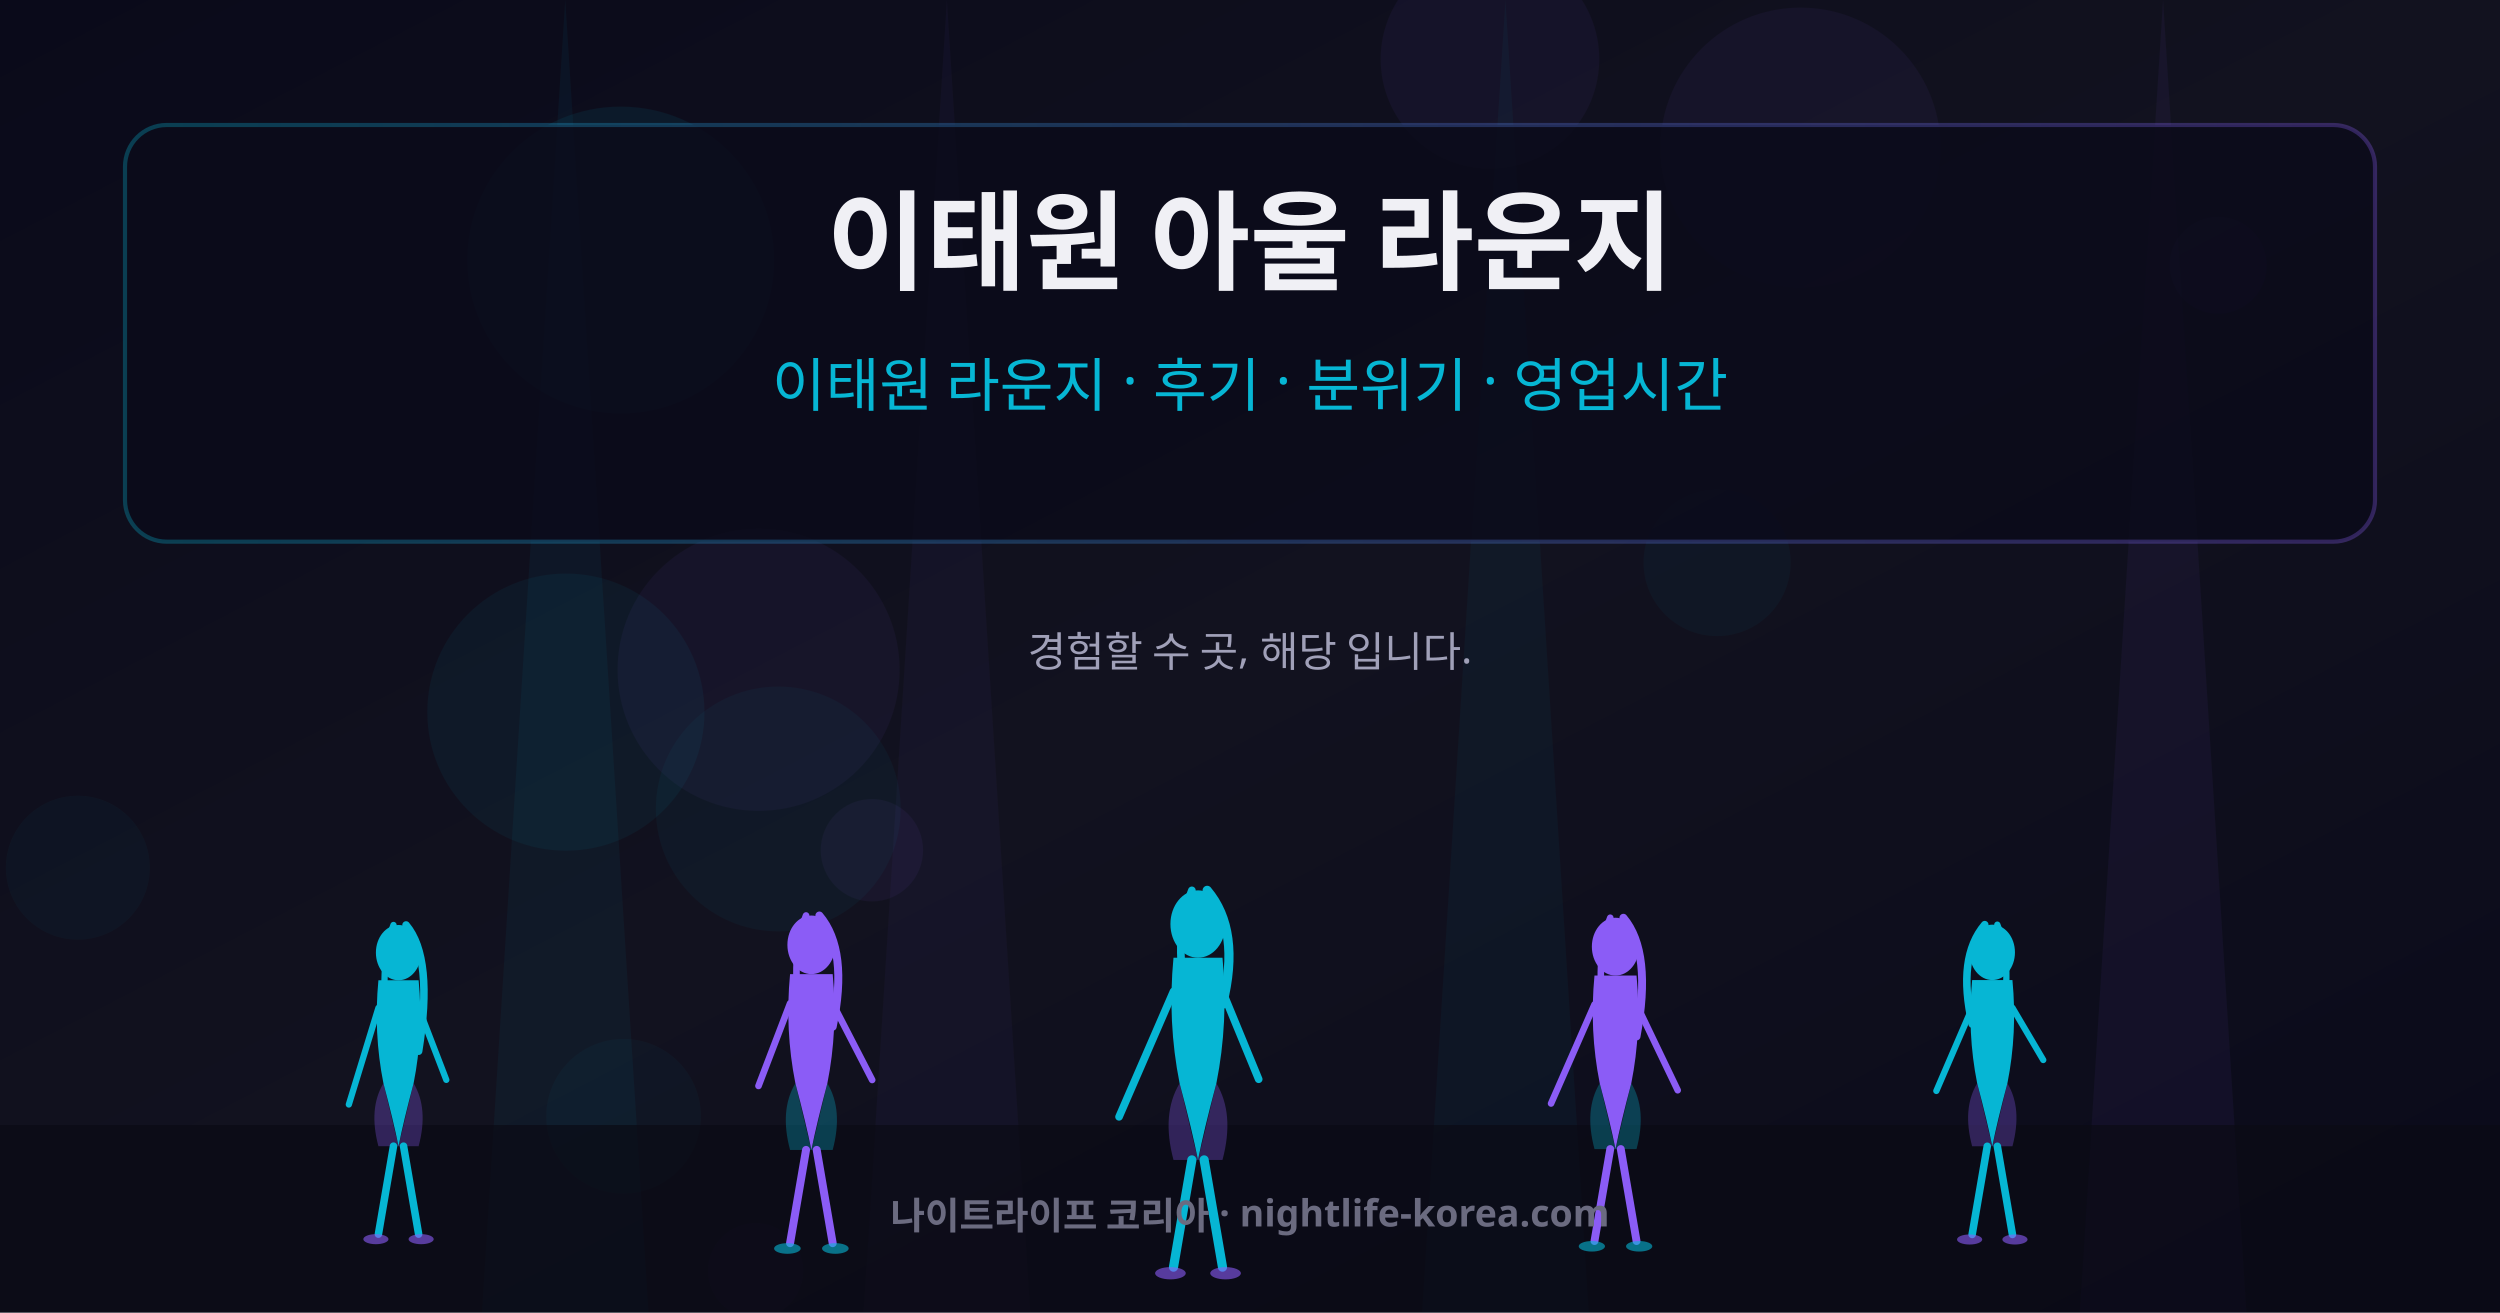
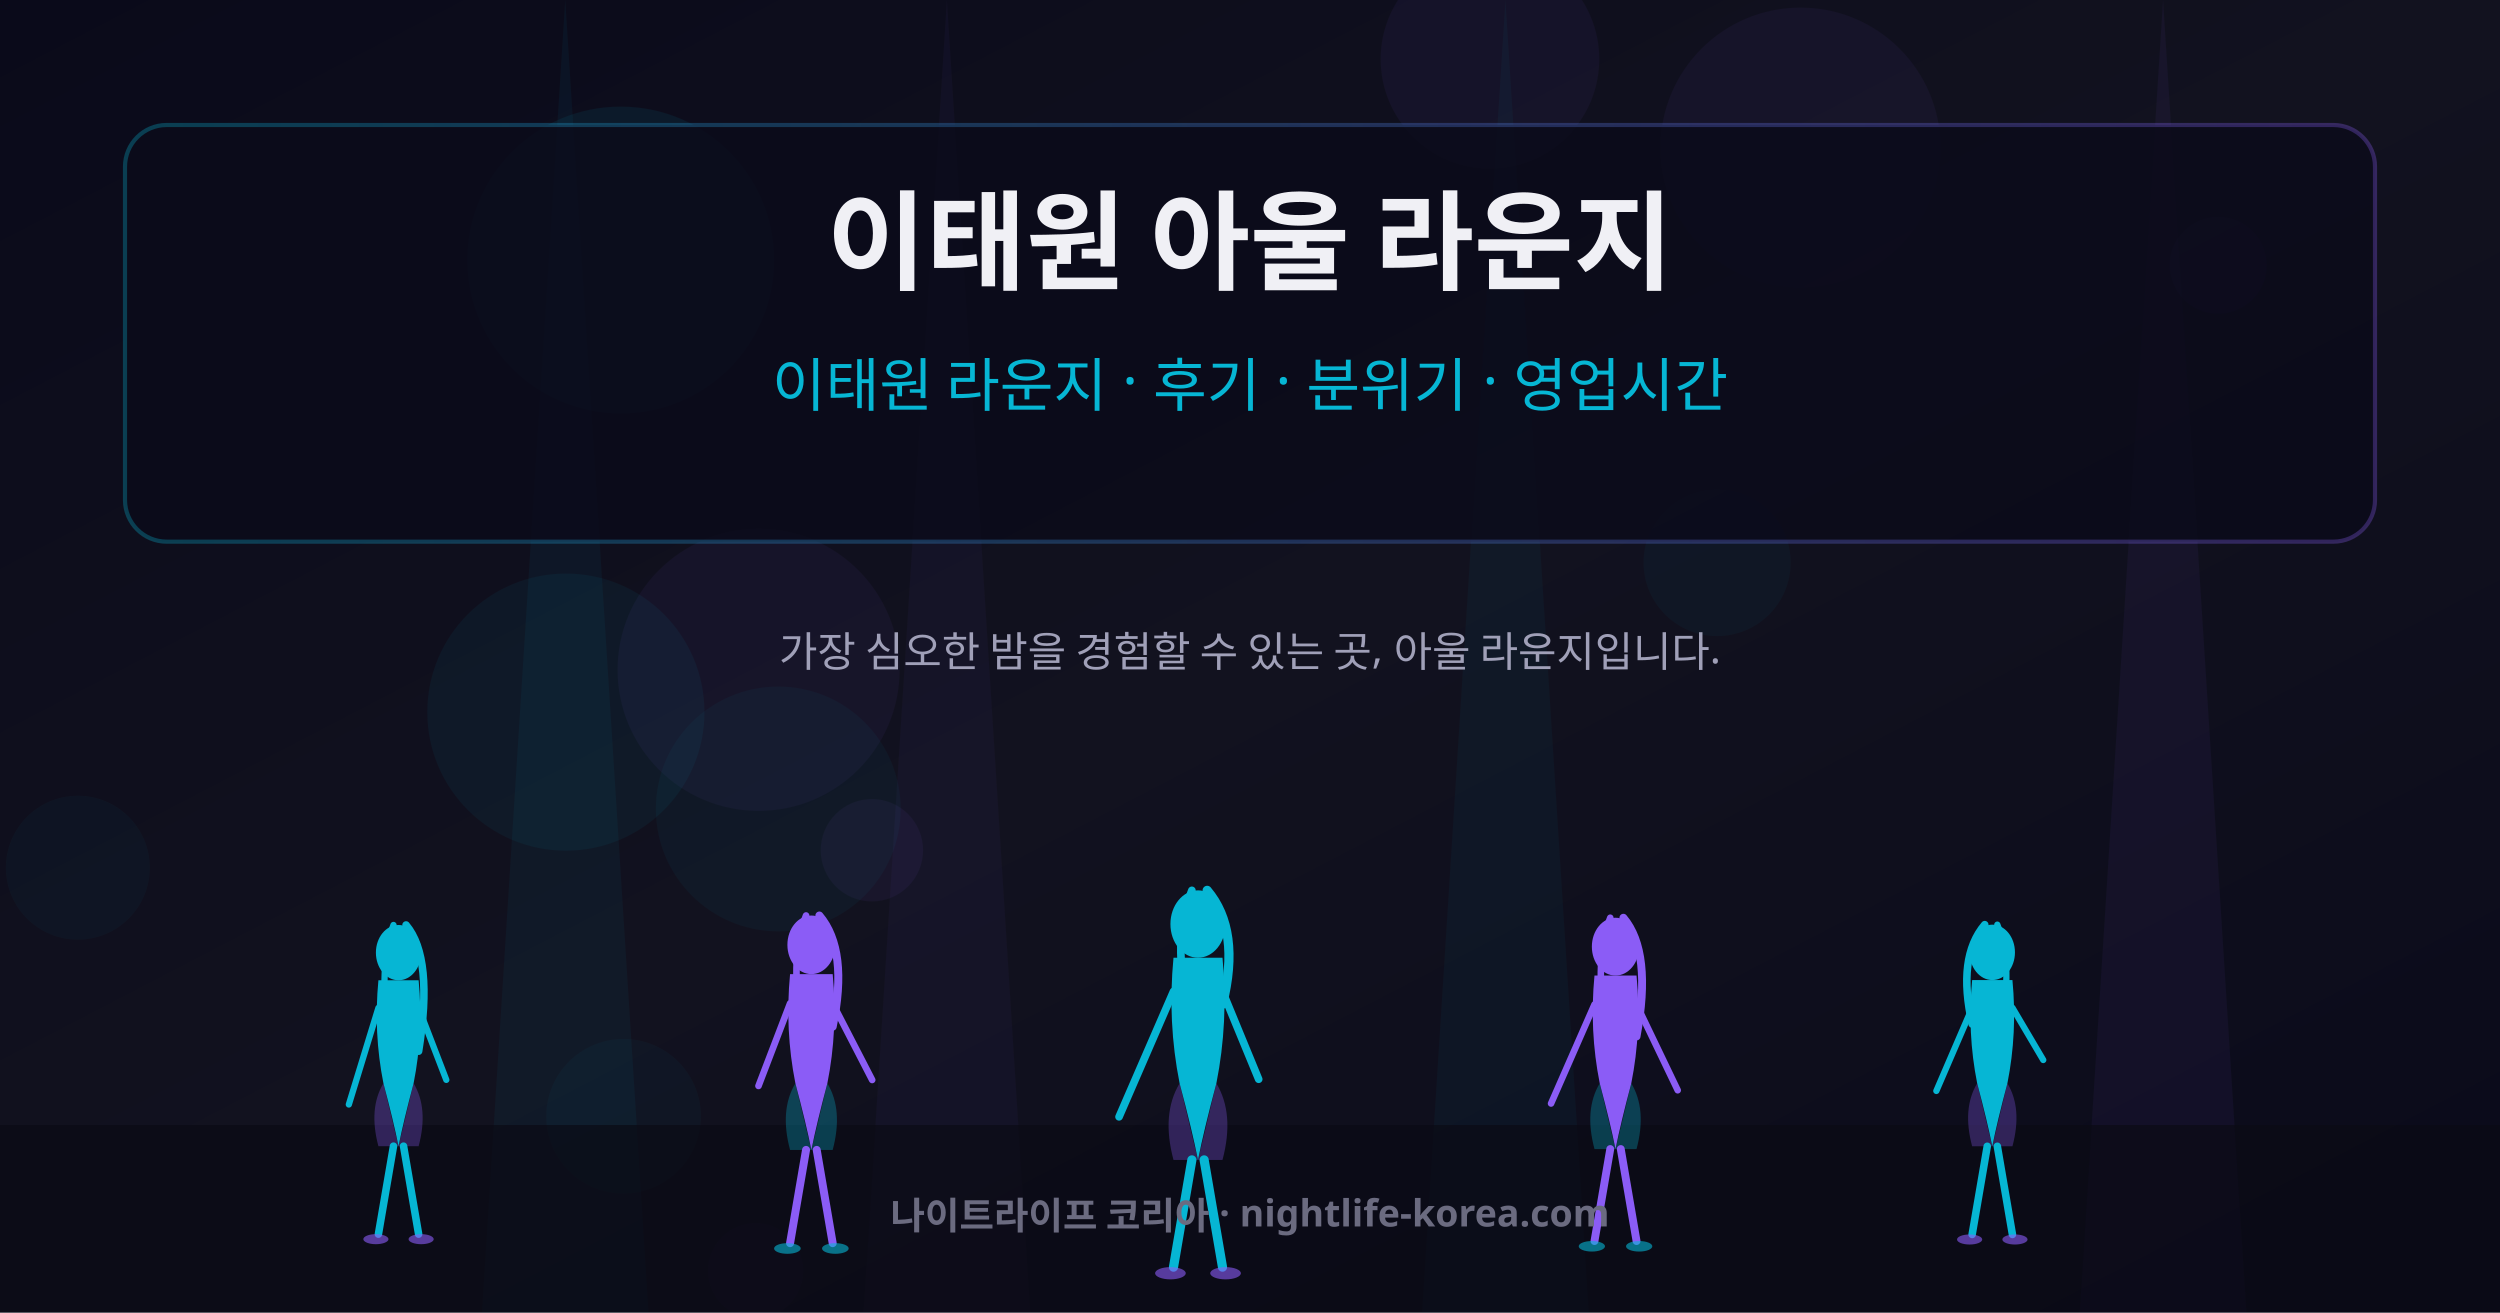
<svg xmlns="http://www.w3.org/2000/svg" viewBox="0 0 1200 630" width="1200" height="630">
  <defs>
    <linearGradient id="ogbg" x1="0%" y1="0%" x2="100%" y2="100%">
      <stop offset="0%" style="stop-color:#0a0a1a" />
      <stop offset="50%" style="stop-color:#12121f" />
      <stop offset="100%" style="stop-color:#0a0a1a" />
    </linearGradient>
    <linearGradient id="ogtxt" x1="0%" y1="0%" x2="100%" y2="0%">
      <stop offset="0%" style="stop-color:#06b6d4" />
      <stop offset="100%" style="stop-color:#8b5cf6" />
    </linearGradient>
  </defs>
  <rect width="1200" height="630" fill="url(#ogbg)" />
  <polygon points="271.318,0 231.318,630 311.318,630" fill="#06b6d4" opacity="0.053" />
  <polygon points="454.505,0 414.505,630 494.505,630" fill="#8b5cf6" opacity="0.042" />
  <polygon points="722.611,0 682.611,630 762.611,630" fill="#06b6d4" opacity="0.046" />
  <polygon points="1038.269,0 998.269,630 1078.269,630" fill="#8b5cf6" opacity="0.055" />
  <circle cx="1064.738" cy="127.281" r="23.307" fill="#8b5cf6" opacity="0.076" />
  <circle cx="297.935" cy="124.805" r="73.64" fill="#06b6d4" opacity="0.078" />
  <circle cx="299.314" cy="535.81" r="37.108" fill="#06b6d4" opacity="0.039" />
  <circle cx="715.18" cy="28.385" r="52.484" fill="#8b5cf6" opacity="0.051" />
  <circle cx="864.253" cy="70.878" r="67.226" fill="#8b5cf6" opacity="0.053" />
  <circle cx="37.362" cy="416.491" r="34.544" fill="#06b6d4" opacity="0.037" />
  <circle cx="364.129" cy="321.536" r="67.695" fill="#8b5cf6" opacity="0.052" />
  <circle cx="824.215" cy="270.032" r="35.297" fill="#06b6d4" opacity="0.041" />
  <circle cx="362.685" cy="609.961" r="22.902" fill="#8b5cf6" opacity="0.036" />
  <circle cx="418.512" cy="408.116" r="24.585" fill="#8b5cf6" opacity="0.055" />
  <circle cx="373.56" cy="388.3" r="58.752" fill="#06b6d4" opacity="0.046" />
  <circle cx="271.622" cy="341.819" r="66.517" fill="#06b6d4" opacity="0.058" />
  <rect x="0" y="540" width="1200" height="90" fill="#0a0a14" opacity="0.7" />
  <g transform="translate(191.2882,520) scale(1.20647)">
    <ellipse cx="0" cy="-52" rx="9" ry="11" fill="#06b6d4" />
    <path d="M3,-63 Q14,-50 8,-12.779" stroke="#06b6d4" stroke-width="3" fill="none" stroke-linecap="round" />
    <path d="M-2,-63 Q-8,-48 -4,-15.779" stroke="#06b6d4" stroke-width="2.5" fill="none" stroke-linecap="round" />
    <path d="M-8,-41 Q-10,-20 -6,0 Q-2,15 0,25 Q2,15 6,0 Q10,-20 8,-41 Z" fill="#06b6d4" />
    <path d="M-6,0 Q-12,10 -8,25 L0,25 Z" fill="#8b5cf6" opacity="0.3" />
    <path d="M6,0 Q12,10 8,25 L0,25 Z" fill="#8b5cf6" opacity="0.3" />
    <line x1="-2" y1="25" x2="-8" y2="60" stroke="#06b6d4" stroke-width="3" stroke-linecap="round" />
    <line x1="2" y1="25" x2="8" y2="60" stroke="#06b6d4" stroke-width="3" stroke-linecap="round" />
    <ellipse cx="-9" cy="62" rx="5" ry="2" fill="#8b5cf6" opacity="0.6" />
    <ellipse cx="9" cy="62" rx="5" ry="2" fill="#8b5cf6" opacity="0.6" />
    <line x1="-8" y1="-30" x2="-19.765" y2="8.422" stroke="#06b6d4" stroke-width="2.5" stroke-linecap="round" />
    <line x1="8" y1="-30" x2="19.009" y2="-1.385" stroke="#06b6d4" stroke-width="2.5" stroke-linecap="round" />
  </g>
  <g transform="translate(389.4597,520) scale(1.278543)">
    <ellipse cx="0" cy="-52" rx="9" ry="11" fill="#8b5cf6" />
    <path d="M3,-63 Q14,-50 8,-21.258" stroke="#8b5cf6" stroke-width="3" fill="none" stroke-linecap="round" />
    <path d="M-2,-63 Q-8,-48 -4,-24.258" stroke="#8b5cf6" stroke-width="2.5" fill="none" stroke-linecap="round" />
    <path d="M-8,-41 Q-10,-20 -6,0 Q-2,15 0,25 Q2,15 6,0 Q10,-20 8,-41 Z" fill="#8b5cf6" />
    <path d="M-6,0 Q-12,10 -8,25 L0,25 Z" fill="#06b6d4" opacity="0.3" />
    <path d="M6,0 Q12,10 8,25 L0,25 Z" fill="#06b6d4" opacity="0.3" />
    <line x1="-2" y1="25" x2="-8" y2="60" stroke="#8b5cf6" stroke-width="3" stroke-linecap="round" />
    <line x1="2" y1="25" x2="8" y2="60" stroke="#8b5cf6" stroke-width="3" stroke-linecap="round" />
    <ellipse cx="-9" cy="62" rx="5" ry="2" fill="#06b6d4" opacity="0.6" />
    <ellipse cx="9" cy="62" rx="5" ry="2" fill="#06b6d4" opacity="0.6" />
    <line x1="-8" y1="-30" x2="-19.851" y2="0.973" stroke="#8b5cf6" stroke-width="2.5" stroke-linecap="round" />
    <line x1="8" y1="-30" x2="22.825" y2="-1.274" stroke="#8b5cf6" stroke-width="2.5" stroke-linecap="round" />
  </g>
  <g transform="translate(575.036,520) scale(1.470274)">
    <ellipse cx="0" cy="-52" rx="9" ry="11" fill="#06b6d4" />
    <path d="M3,-63 Q14,-50 8,-25.833" stroke="#06b6d4" stroke-width="3" fill="none" stroke-linecap="round" />
    <path d="M-2,-63 Q-8,-48 -4,-28.833" stroke="#06b6d4" stroke-width="2.5" fill="none" stroke-linecap="round" />
    <path d="M-8,-41 Q-10,-20 -6,0 Q-2,15 0,25 Q2,15 6,0 Q10,-20 8,-41 Z" fill="#06b6d4" />
    <path d="M-6,0 Q-12,10 -8,25 L0,25 Z" fill="#8b5cf6" opacity="0.3" />
    <path d="M6,0 Q12,10 8,25 L0,25 Z" fill="#8b5cf6" opacity="0.3" />
    <line x1="-2" y1="25" x2="-8" y2="60" stroke="#06b6d4" stroke-width="3" stroke-linecap="round" />
    <line x1="2" y1="25" x2="8" y2="60" stroke="#06b6d4" stroke-width="3" stroke-linecap="round" />
    <ellipse cx="-9" cy="62" rx="5" ry="2" fill="#8b5cf6" opacity="0.6" />
    <ellipse cx="9" cy="62" rx="5" ry="2" fill="#8b5cf6" opacity="0.6" />
    <line x1="-8" y1="-30" x2="-25.773" y2="10.933" stroke="#06b6d4" stroke-width="2.5" stroke-linecap="round" />
    <line x1="8" y1="-30" x2="19.813" y2="-1.34" stroke="#06b6d4" stroke-width="2.5" stroke-linecap="round" />
  </g>
  <g transform="translate(775.4453,520) scale(1.261683)">
    <ellipse cx="0" cy="-52" rx="9" ry="11" fill="#8b5cf6" />
    <path d="M3,-63 Q14,-50 8,-17.826" stroke="#8b5cf6" stroke-width="3" fill="none" stroke-linecap="round" />
    <path d="M-2,-63 Q-8,-48 -4,-20.826" stroke="#8b5cf6" stroke-width="2.5" fill="none" stroke-linecap="round" />
    <path d="M-8,-41 Q-10,-20 -6,0 Q-2,15 0,25 Q2,15 6,0 Q10,-20 8,-41 Z" fill="#8b5cf6" />
    <path d="M-6,0 Q-12,10 -8,25 L0,25 Z" fill="#06b6d4" opacity="0.3" />
    <path d="M6,0 Q12,10 8,25 L0,25 Z" fill="#06b6d4" opacity="0.3" />
    <line x1="-2" y1="25" x2="-8" y2="60" stroke="#8b5cf6" stroke-width="3" stroke-linecap="round" />
    <line x1="2" y1="25" x2="8" y2="60" stroke="#8b5cf6" stroke-width="3" stroke-linecap="round" />
    <ellipse cx="-9" cy="62" rx="5" ry="2" fill="#06b6d4" opacity="0.6" />
    <ellipse cx="9" cy="62" rx="5" ry="2" fill="#06b6d4" opacity="0.6" />
    <line x1="-8" y1="-30" x2="-24.522" y2="7.676" stroke="#8b5cf6" stroke-width="2.5" stroke-linecap="round" />
    <line x1="8" y1="-30" x2="23.663" y2="2.633" stroke="#8b5cf6" stroke-width="2.5" stroke-linecap="round" />
  </g>
  <g transform="translate(956.2983,520) scale(1.208929)">
    <ellipse cx="0" cy="-52" rx="9" ry="11" fill="#06b6d4" />
    <path d="M-3,-63 Q-14,-50 -8,-23.549" stroke="#06b6d4" stroke-width="3" fill="none" stroke-linecap="round" />
    <path d="M2,-63 Q8,-48 4,-26.549" stroke="#06b6d4" stroke-width="2.5" fill="none" stroke-linecap="round" />
    <path d="M-8,-41 Q-10,-20 -6,0 Q-2,15 0,25 Q2,15 6,0 Q10,-20 8,-41 Z" fill="#06b6d4" />
    <path d="M-6,0 Q-12,10 -8,25 L0,25 Z" fill="#8b5cf6" opacity="0.3" />
    <path d="M6,0 Q12,10 8,25 L0,25 Z" fill="#8b5cf6" opacity="0.3" />
    <line x1="-2" y1="25" x2="-8" y2="60" stroke="#06b6d4" stroke-width="3" stroke-linecap="round" />
    <line x1="2" y1="25" x2="8" y2="60" stroke="#06b6d4" stroke-width="3" stroke-linecap="round" />
    <ellipse cx="-9" cy="62" rx="5" ry="2" fill="#8b5cf6" opacity="0.6" />
    <ellipse cx="9" cy="62" rx="5" ry="2" fill="#8b5cf6" opacity="0.6" />
    <line x1="-8" y1="-30" x2="-22.212" y2="3.01" stroke="#06b6d4" stroke-width="2.5" stroke-linecap="round" />
    <line x1="8" y1="-30" x2="20.232" y2="-9.27" stroke="#06b6d4" stroke-width="2.5" stroke-linecap="round" />
  </g>
  <rect x="60" y="60" width="1080" height="200" rx="20" fill="#0a0a1a" opacity="0.85" />
  <rect x="60" y="60" width="1080" height="200" rx="20" fill="none" stroke="url(#ogtxt)" stroke-width="2" opacity="0.3" />
  <text x="600" y="135" text-anchor="middle" font-family="'Noto Sans KR',sans-serif" font-size="52" font-weight="800" fill="#f0f0f5">이태원 아울 라운지</text>
  <text x="600" y="195" text-anchor="middle" font-family="'Noto Sans KR',sans-serif" font-size="28" font-weight="500" fill="#06b6d4">이태원 라운지 · 후기 · 분위기 · 영업시간</text>
  <rect x="60" y="290" width="auto" height="40" rx="20" fill="#06b6d4" opacity="0.15" />
-   <text x="600" y="320" text-anchor="middle" font-family="'Noto Sans KR',sans-serif" font-size="20" fill="#a0a0b8">경험할 수 곳, 해당 입니다.</text>
+   <text x="600" y="320" text-anchor="middle" font-family="'Noto Sans KR',sans-serif" font-size="20" fill="#a0a0b8">가장 심오한 밤을 경험할 수 있는 곳, 아울 라운지입니다.</text>
  <text x="600" y="590" text-anchor="middle" font-family="'Noto Sans KR',sans-serif" font-size="18" font-weight="600" fill="#6b6b80">나이트라이프 코리아 · nightlife-korea.com</text>
</svg>
